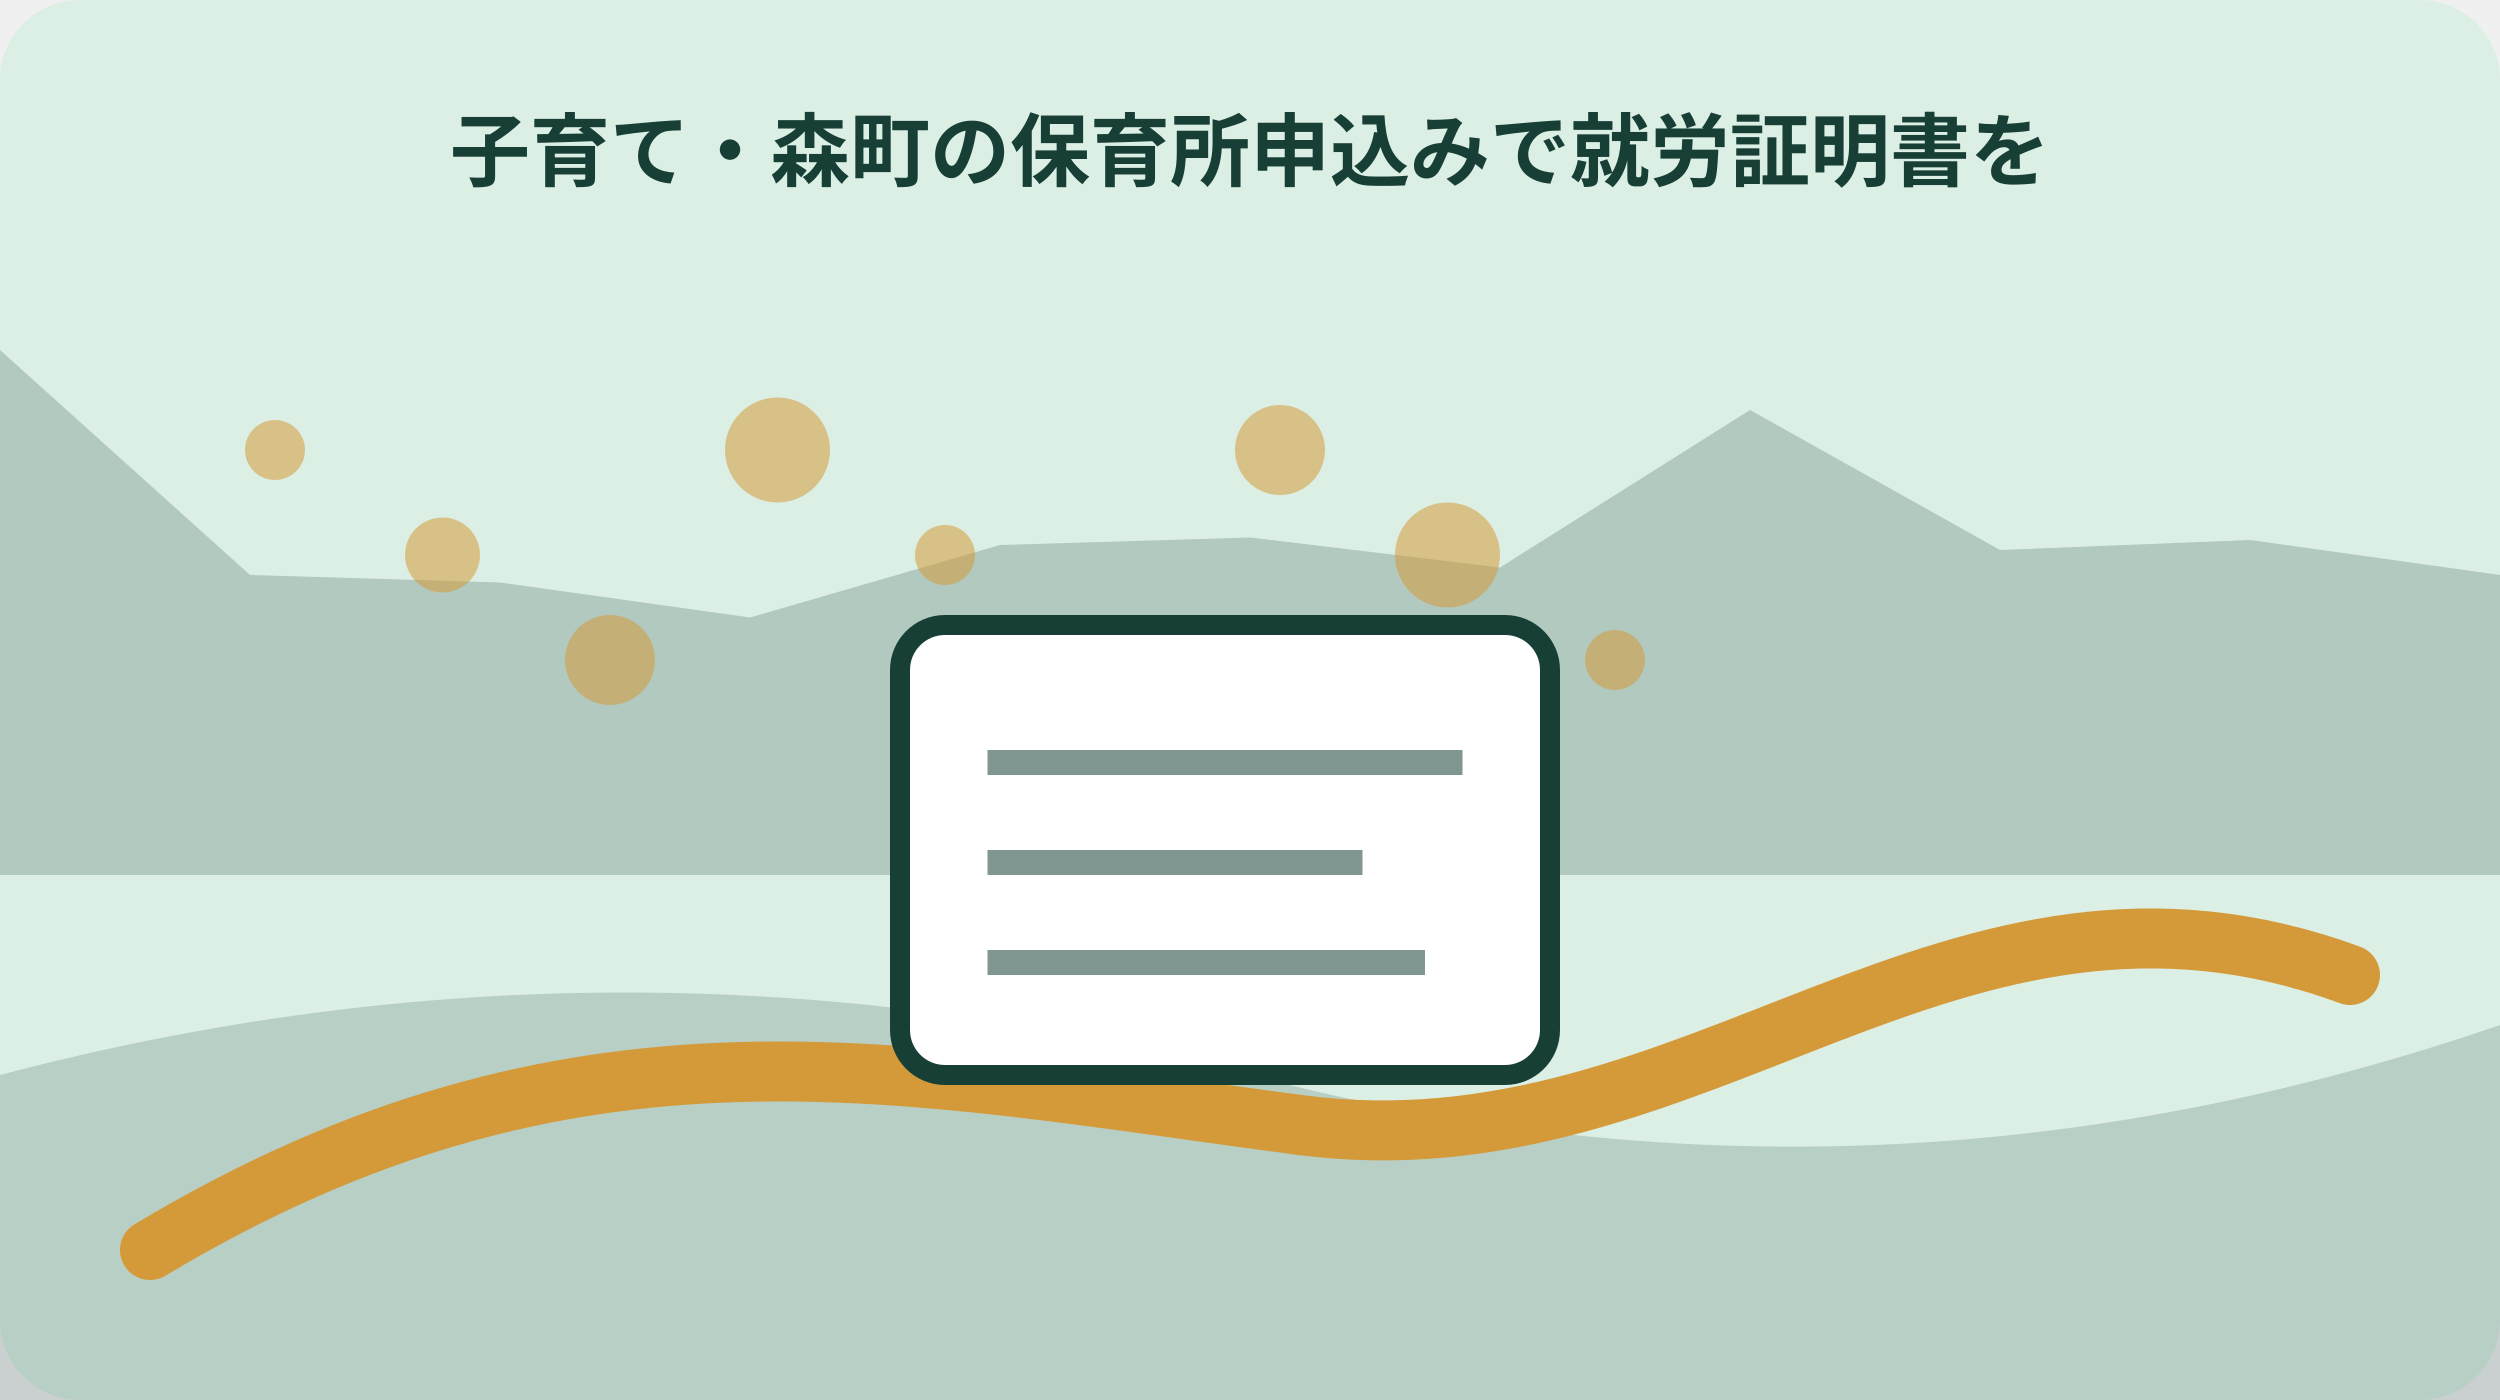
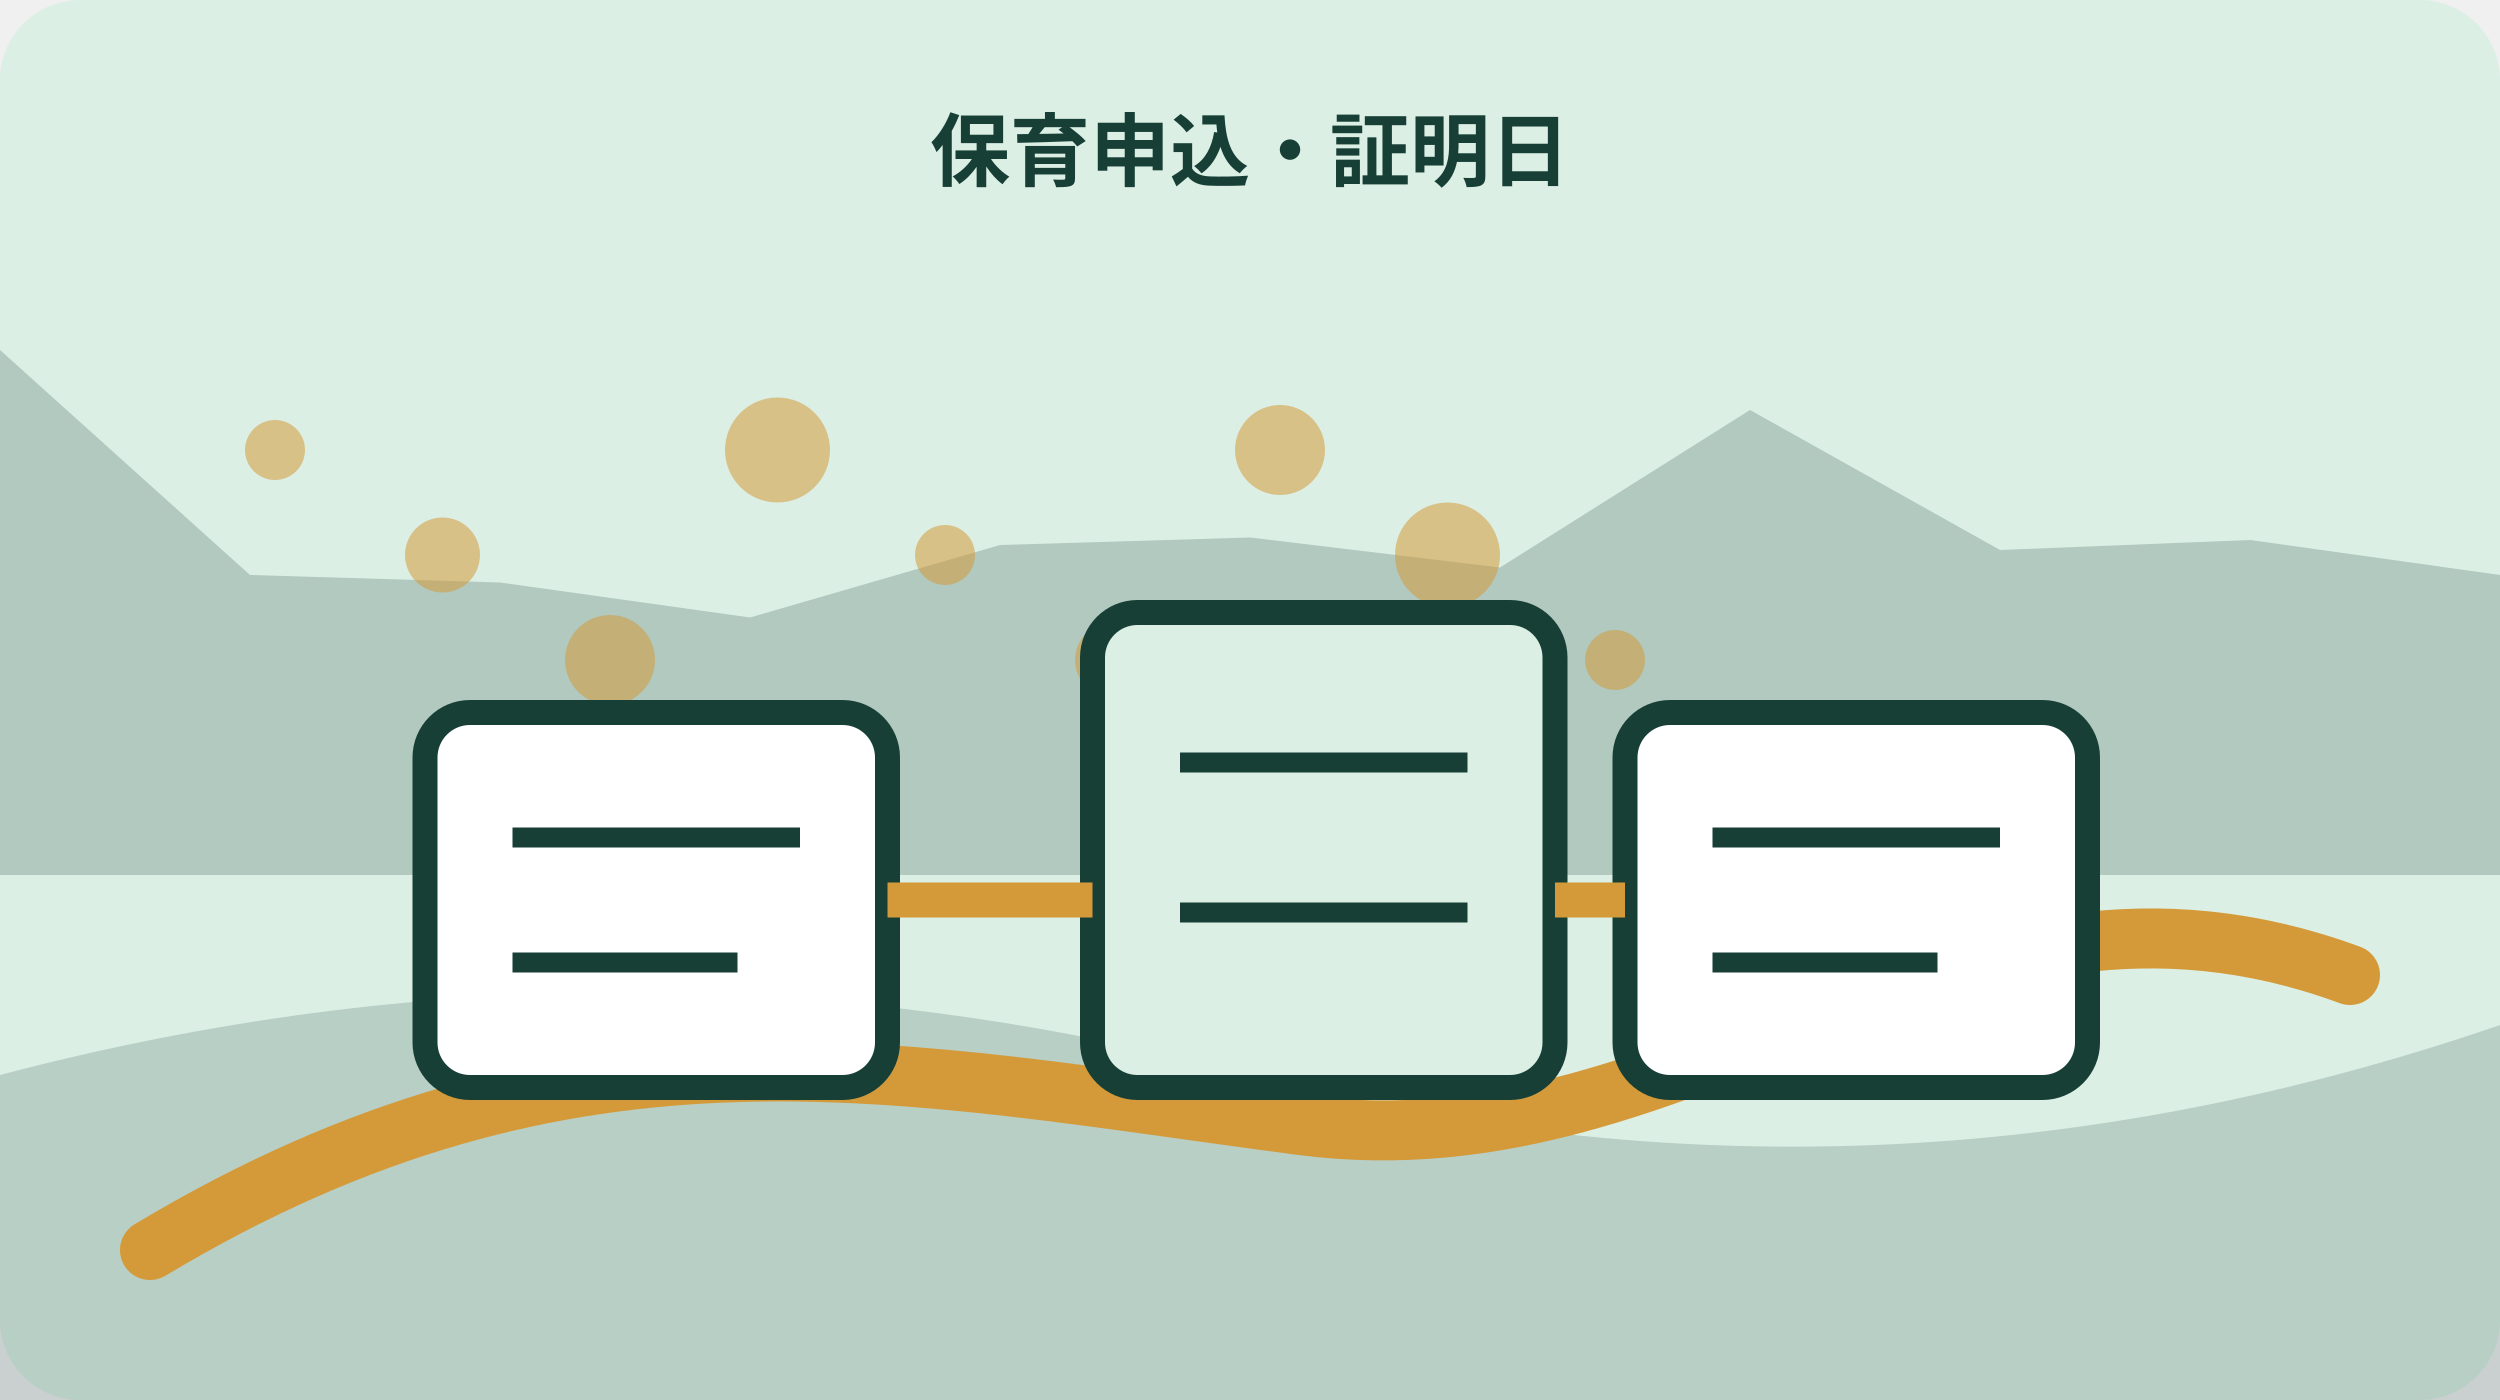
<svg xmlns="http://www.w3.org/2000/svg" width="1000" height="560" viewBox="0 0 1000 560" role="img" aria-labelledby="title desc" data-illustration="mori-editorial" data-topic-id="27" data-scene-index="3">
  <rect width="1000" height="560" rx="32" fill="#dcefe5" />
  <polygon points="0,140 100,230 200,233 300,247 400,218 500,215 600,227 700,164 800,220 900,216 1000,230 1000,350 0,350" fill="#173f36" opacity=".22" />
  <path d="M0 430 Q250 364 500 430 T1000 410 V560 H0Z" fill="#173f36" opacity=".18" />
  <path d="M60 500 C230 398 360 429 520 450 S780 331 940 390" fill="none" stroke="#d49a3a" stroke-width="24" stroke-linecap="round" />
  <circle cx="110" cy="180" r="12" fill="#d49a3a" opacity=".55" />
  <circle cx="177" cy="222" r="15" fill="#d49a3a" opacity=".55" />
  <circle cx="244" cy="264" r="18" fill="#d49a3a" opacity=".55" />
  <circle cx="311" cy="180" r="21" fill="#d49a3a" opacity=".55" />
  <circle cx="378" cy="222" r="12" fill="#d49a3a" opacity=".55" />
  <circle cx="445" cy="264" r="15" fill="#d49a3a" opacity=".55" />
  <circle cx="512" cy="180" r="18" fill="#d49a3a" opacity=".55" />
  <circle cx="579" cy="222" r="21" fill="#d49a3a" opacity=".55" />
  <circle cx="646" cy="264" r="12" fill="#d49a3a" opacity=".55" />
-   <g data-scene="document">
-     <rect x="360" y="250" width="260" height="180" rx="18" fill="#fff" stroke="#173f36" stroke-width="8" />
-     <path d="M395 305h190M395 345h150M395 385h175" stroke="#173f36" stroke-width="10" opacity=".55" />
+   <g data-scene="childcare-certificate-date-route">
+     <rect x="170" y="285" width="185" height="150" rx="18" fill="#fff" stroke="#173f36" stroke-width="10" />
+     <rect x="437" y="245" width="185" height="190" rx="18" fill="#dcefe5" stroke="#173f36" stroke-width="10" />
+     <rect x="650" y="285" width="185" height="150" rx="18" fill="#fff" stroke="#173f36" stroke-width="10" />
+     <path d="M355 360h82M622 360h28" stroke="#d49a3a" stroke-width="14" />
+     <path d="M205 335h115M205 385h90M472 305h115M472 365h115M685 335h115M685 385h90" stroke="#173f36" stroke-width="8" />
  </g>
-   <text x="500" y="72" text-anchor="middle" font-family="sans-serif" font-size="32" font-weight="700" fill="#173f36">子育て・森町の保育所申込みで就労証明書を</text>
+   <text x="500" y="72" text-anchor="middle" font-family="sans-serif" font-size="32" font-weight="700" fill="#173f36">保育申込・証明日</text>
</svg>
